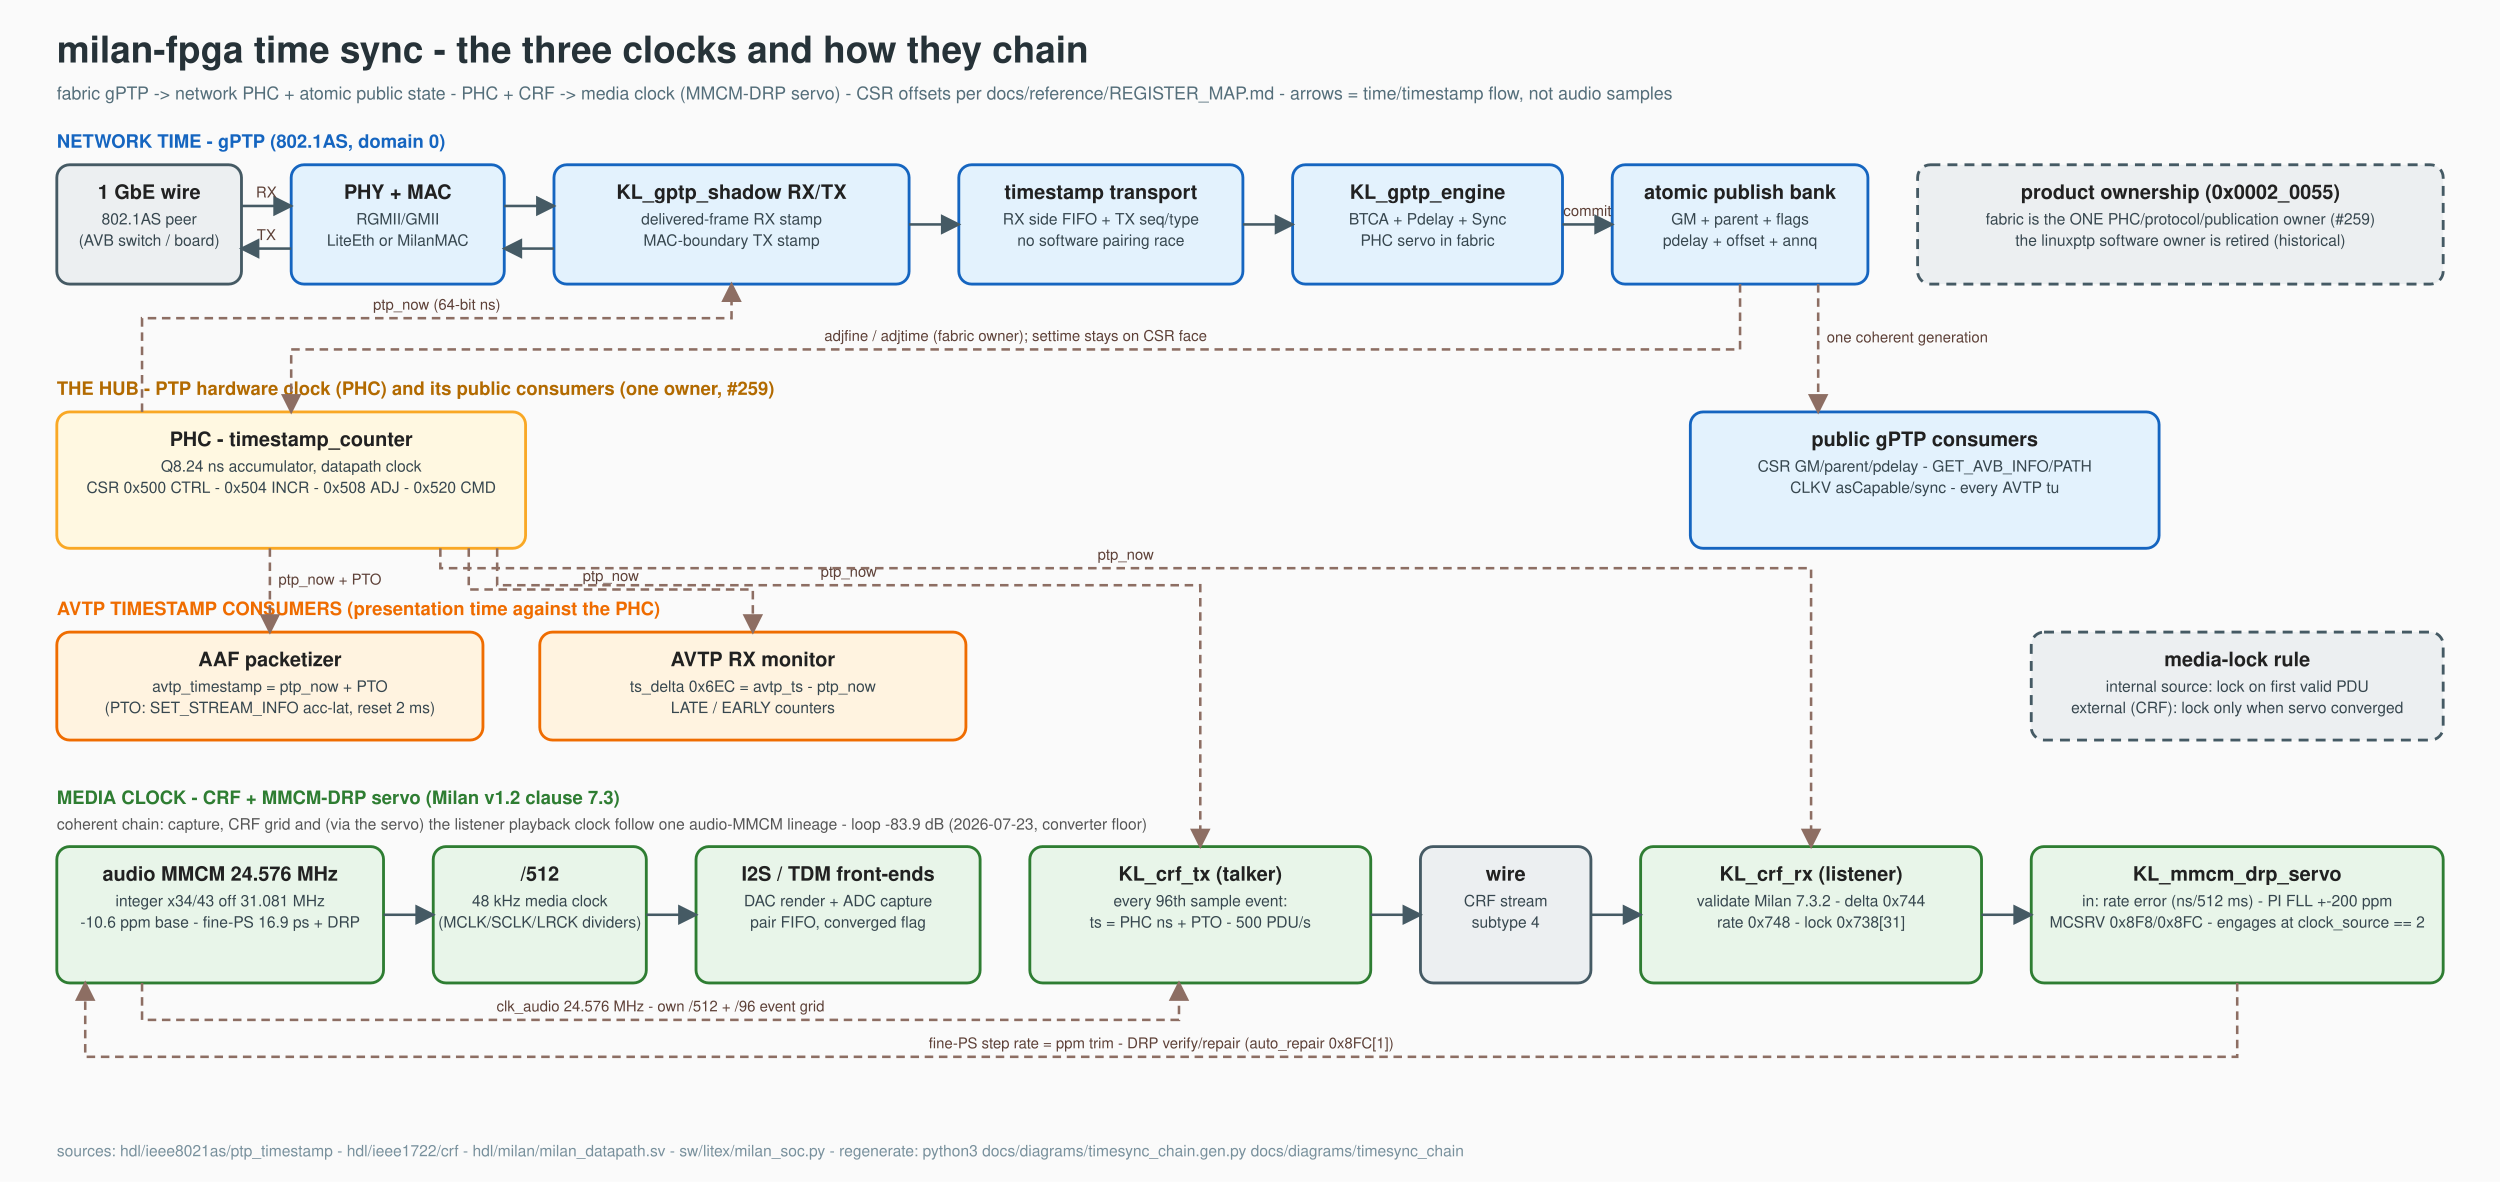
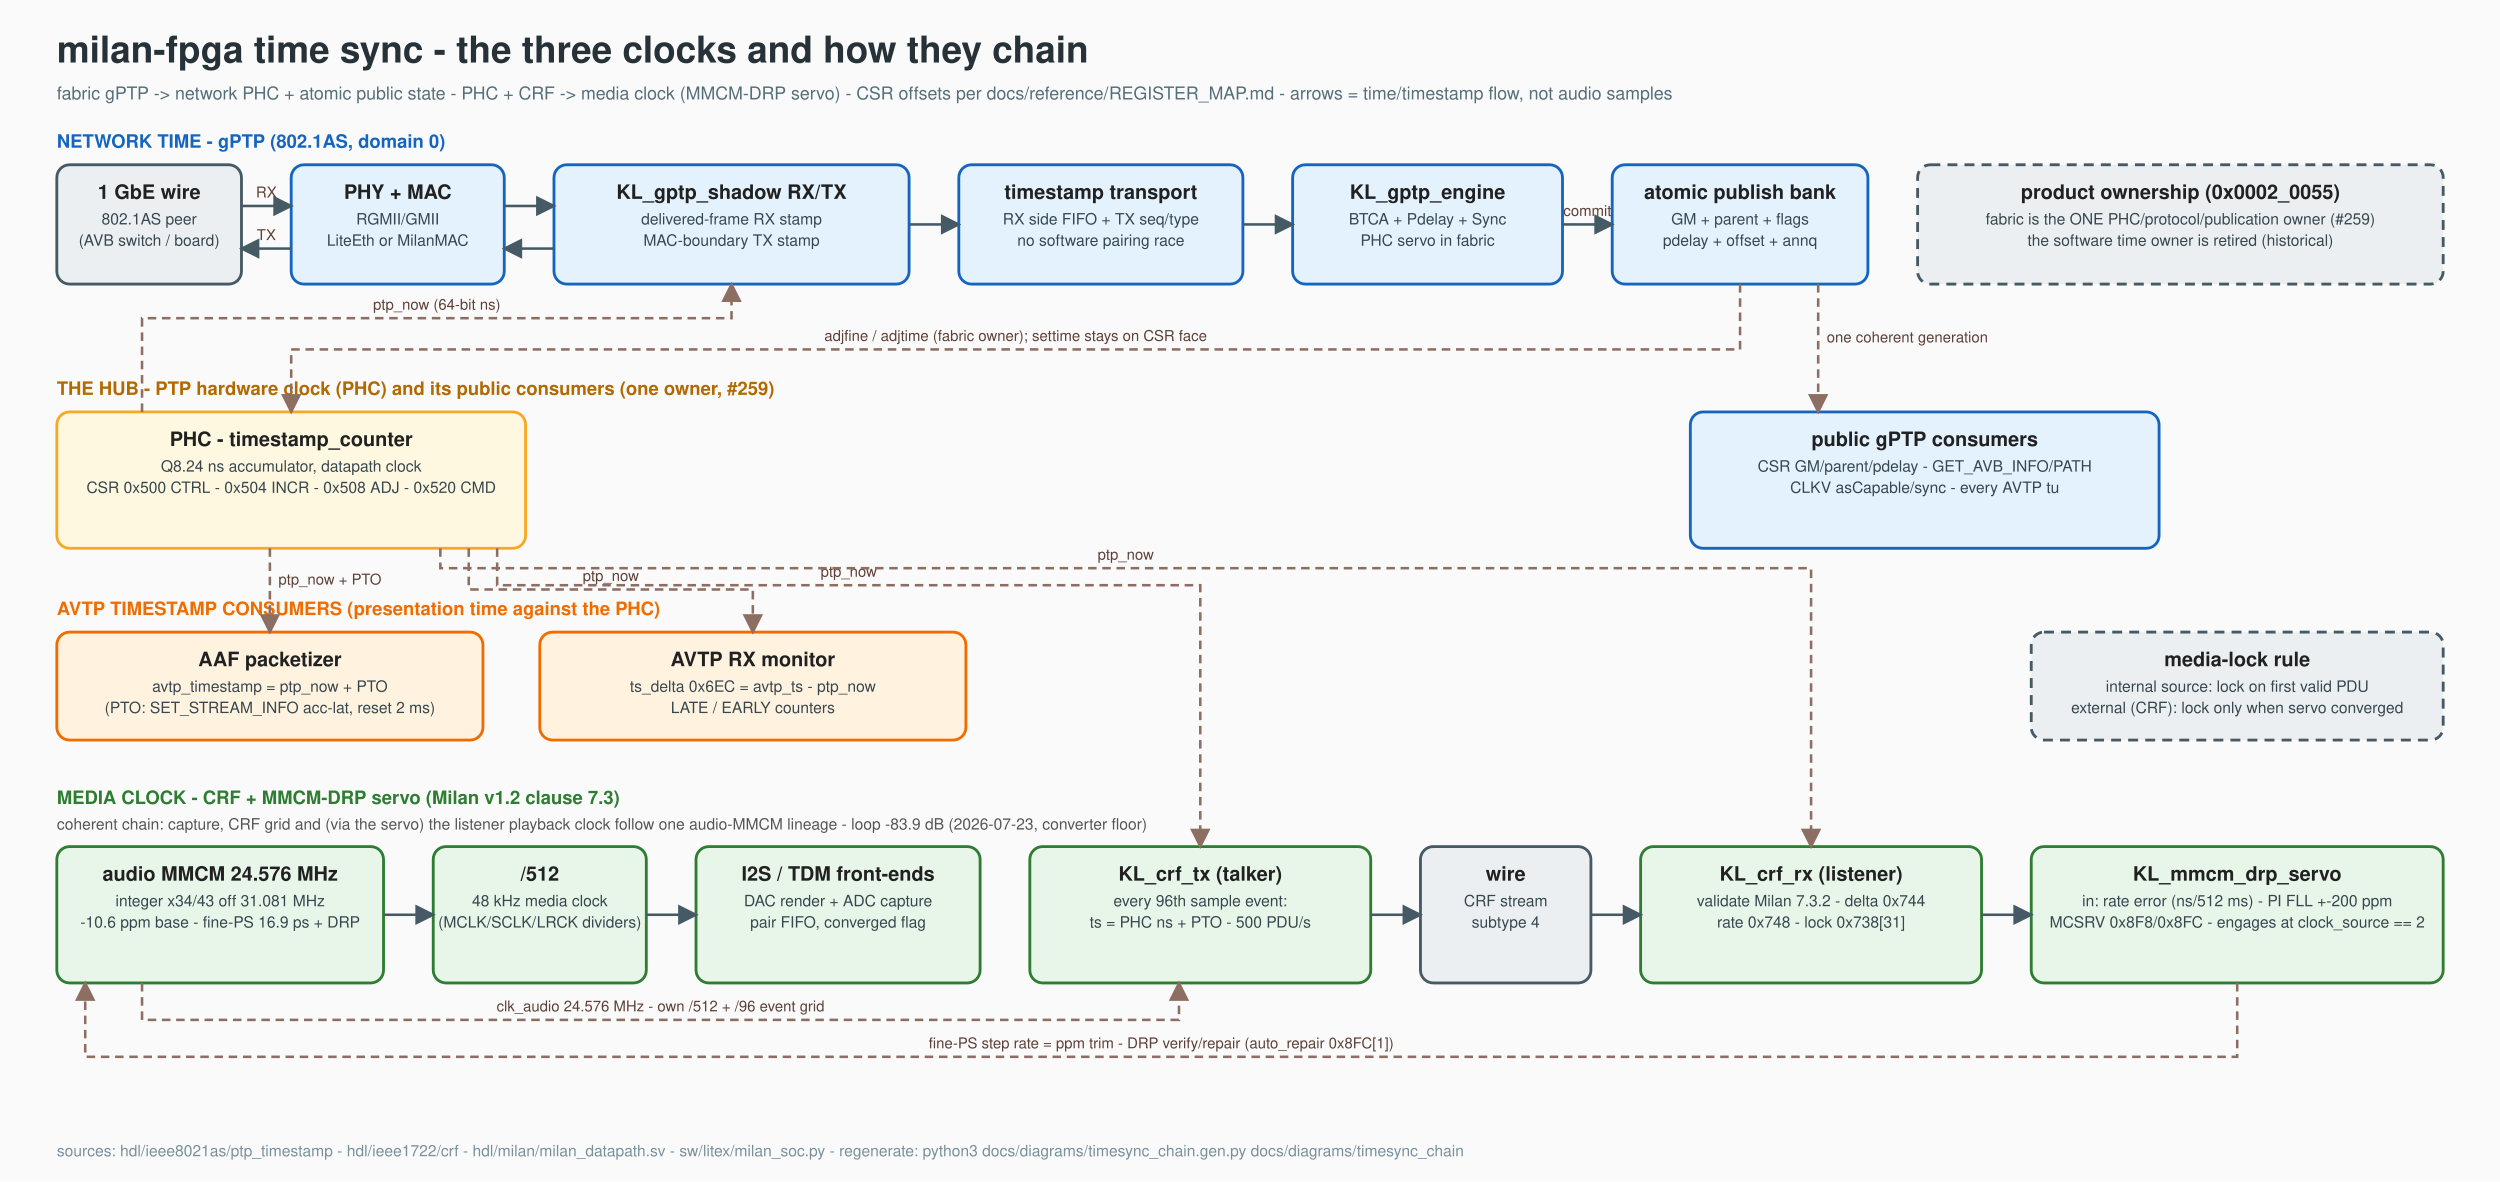
<svg xmlns="http://www.w3.org/2000/svg" width="1760" height="832" viewBox="0 0 1760 832" font-family="Helvetica,Arial,sans-serif">
  <rect width="1760" height="832" fill="#FAFAFA" />
  <defs>
    <marker id="arr" markerWidth="12" markerHeight="12" refX="7" refY="4" orient="auto">
      <path d="M0,0 L8,4 L0,8 Z" fill="#455A64" />
    </marker>
    <marker id="arrc" markerWidth="12" markerHeight="12" refX="7" refY="4" orient="auto">
      <path d="M0,0 L8,4 L0,8 Z" fill="#8D6E63" />
    </marker>
  </defs>
  <text x="40" y="44" font-size="26" font-weight="bold" fill="#263238">milan-fpga time sync - the three clocks and how they chain</text>
  <text x="40" y="70" font-size="12.5" fill="#546E7A">fabric gPTP  -&gt;  network PHC + atomic public state   -   PHC + CRF  -&gt;  media clock (MMCM-DRP servo)   -   CSR offsets per docs/reference/REGISTER_MAP.md   -   arrows = time/timestamp flow, not audio samples</text>
  <text x="40" y="104" font-size="13" font-weight="700" fill="#1565C0">NETWORK TIME - gPTP (802.1AS, domain 0)</text>
  <text x="40" y="278" font-size="13" font-weight="700" fill="#B26A00">THE HUB - PTP hardware clock (PHC) and its public consumers (one owner, #259)</text>
  <text x="40" y="433" font-size="13" font-weight="700" fill="#EF6C00">AVTP TIMESTAMP CONSUMERS (presentation time against the PHC)</text>
  <text x="40" y="566" font-size="13" font-weight="700" fill="#2E7D32">MEDIA CLOCK - CRF + MMCM-DRP servo (Milan v1.2 clause 7.3)</text>
  <text x="40" y="584" font-size="11" font-weight="400" fill="#555555">coherent chain: capture, CRF grid and (via the servo) the listener playback clock follow one audio-MMCM lineage - loop -83.9 dB (2026-07-23, converter floor)</text>
  <rect x="40" y="116" width="130" height="84" rx="9" fill="#ECEFF1" stroke="#455A64" stroke-width="2" />
  <text x="105.0" y="140" font-size="14" font-weight="bold" fill="#212121" text-anchor="middle">1 GbE wire</text>
  <text x="105.0" y="158" font-size="11" fill="#37474F" text-anchor="middle">802.1AS peer</text>
  <text x="105.0" y="173" font-size="11" fill="#37474F" text-anchor="middle">(AVB switch / board)</text>
  <rect x="205" y="116" width="150" height="84" rx="9" fill="#E3F2FD" stroke="#1565C0" stroke-width="2" />
  <text x="280.0" y="140" font-size="14" font-weight="bold" fill="#212121" text-anchor="middle">PHY + MAC</text>
  <text x="280.0" y="158" font-size="11" fill="#37474F" text-anchor="middle">RGMII/GMII</text>
  <text x="280.0" y="173" font-size="11" fill="#37474F" text-anchor="middle">LiteEth or MilanMAC</text>
  <rect x="390" y="116" width="250" height="84" rx="9" fill="#E3F2FD" stroke="#1565C0" stroke-width="2" />
  <text x="515.0" y="140" font-size="14" font-weight="bold" fill="#212121" text-anchor="middle">KL_gptp_shadow RX/TX</text>
  <text x="515.0" y="158" font-size="11" fill="#37474F" text-anchor="middle">delivered-frame RX stamp</text>
  <text x="515.0" y="173" font-size="11" fill="#37474F" text-anchor="middle">MAC-boundary TX stamp</text>
  <rect x="675" y="116" width="200" height="84" rx="9" fill="#E3F2FD" stroke="#1565C0" stroke-width="2" />
  <text x="775.0" y="140" font-size="14" font-weight="bold" fill="#212121" text-anchor="middle">timestamp transport</text>
  <text x="775.0" y="158" font-size="11" fill="#37474F" text-anchor="middle">RX side FIFO + TX seq/type</text>
  <text x="775.0" y="173" font-size="11" fill="#37474F" text-anchor="middle">no software pairing race</text>
  <rect x="910" y="116" width="190" height="84" rx="9" fill="#E3F2FD" stroke="#1565C0" stroke-width="2" />
  <text x="1005.0" y="140" font-size="14" font-weight="bold" fill="#212121" text-anchor="middle">KL_gptp_engine</text>
  <text x="1005.0" y="158" font-size="11" fill="#37474F" text-anchor="middle">BTCA + Pdelay + Sync</text>
  <text x="1005.0" y="173" font-size="11" fill="#37474F" text-anchor="middle">PHC servo in fabric</text>
  <rect x="1135" y="116" width="180" height="84" rx="9" fill="#E3F2FD" stroke="#1565C0" stroke-width="2" />
  <text x="1225.0" y="140" font-size="14" font-weight="bold" fill="#212121" text-anchor="middle">atomic publish bank</text>
  <text x="1225.0" y="158" font-size="11" fill="#37474F" text-anchor="middle">GM + parent + flags</text>
  <text x="1225.0" y="173" font-size="11" fill="#37474F" text-anchor="middle">pdelay + offset + annq</text>
  <rect x="1350" y="116" width="370" height="84" rx="9" fill="#ECEFF1" stroke="#455A64" stroke-width="2" stroke-dasharray="7 5" />
  <text x="1535.0" y="140" font-size="14" font-weight="bold" fill="#212121" text-anchor="middle">product ownership (0x0002_0055)</text>
  <text x="1535.0" y="158" font-size="11" fill="#37474F" text-anchor="middle">fabric is the ONE PHC/protocol/publication owner (#259)</text>
-   <text x="1535.0" y="173" font-size="11" fill="#37474F" text-anchor="middle">the linuxptp software owner is retired (historical)</text>
+   <text x="1535.0" y="173" font-size="11" fill="#37474F" text-anchor="middle">the software time owner is retired (historical)</text>
  <rect x="40" y="290" width="330" height="96" rx="9" fill="#FFF8E1" stroke="#F9A825" stroke-width="2" />
  <text x="205.0" y="314" font-size="14" font-weight="bold" fill="#212121" text-anchor="middle">PHC - timestamp_counter</text>
  <text x="205.0" y="332" font-size="11" fill="#37474F" text-anchor="middle">Q8.24 ns accumulator, datapath clock</text>
  <text x="205.0" y="347" font-size="11" fill="#37474F" text-anchor="middle">CSR 0x500 CTRL - 0x504 INCR - 0x508 ADJ - 0x520 CMD</text>
  <rect x="1190" y="290" width="330" height="96" rx="9" fill="#E3F2FD" stroke="#1565C0" stroke-width="2" />
  <text x="1355.0" y="314" font-size="14" font-weight="bold" fill="#212121" text-anchor="middle">public gPTP consumers</text>
  <text x="1355.0" y="332" font-size="11" fill="#37474F" text-anchor="middle">CSR GM/parent/pdelay - GET_AVB_INFO/PATH</text>
  <text x="1355.0" y="347" font-size="11" fill="#37474F" text-anchor="middle">CLKV asCapable/sync - every AVTP tu</text>
  <rect x="40" y="445" width="300" height="76" rx="9" fill="#FFF3E0" stroke="#EF6C00" stroke-width="2" />
  <text x="190.0" y="469" font-size="14" font-weight="bold" fill="#212121" text-anchor="middle">AAF packetizer</text>
  <text x="190.0" y="487" font-size="11" fill="#37474F" text-anchor="middle">avtp_timestamp = ptp_now + PTO</text>
  <text x="190.0" y="502" font-size="11" fill="#37474F" text-anchor="middle">(PTO: SET_STREAM_INFO acc-lat, reset 2 ms)</text>
  <rect x="380" y="445" width="300" height="76" rx="9" fill="#FFF3E0" stroke="#EF6C00" stroke-width="2" />
  <text x="530.0" y="469" font-size="14" font-weight="bold" fill="#212121" text-anchor="middle">AVTP RX monitor</text>
  <text x="530.0" y="487" font-size="11" fill="#37474F" text-anchor="middle">ts_delta 0x6EC = avtp_ts - ptp_now</text>
  <text x="530.0" y="502" font-size="11" fill="#37474F" text-anchor="middle">LATE / EARLY counters</text>
  <rect x="1430" y="445" width="290" height="76" rx="9" fill="#ECEFF1" stroke="#455A64" stroke-width="2" stroke-dasharray="7 5" />
  <text x="1575.0" y="469" font-size="14" font-weight="bold" fill="#212121" text-anchor="middle">media-lock rule</text>
  <text x="1575.0" y="487" font-size="11" fill="#37474F" text-anchor="middle">internal source: lock on first valid PDU</text>
  <text x="1575.0" y="502" font-size="11" fill="#37474F" text-anchor="middle">external (CRF): lock only when servo converged</text>
  <rect x="40" y="596" width="230" height="96" rx="9" fill="#E8F5E9" stroke="#2E7D32" stroke-width="2" />
  <text x="155.0" y="620" font-size="14" font-weight="bold" fill="#212121" text-anchor="middle">audio MMCM 24.576 MHz</text>
  <text x="155.0" y="638" font-size="11" fill="#37474F" text-anchor="middle">integer x34/43 off 31.081 MHz</text>
  <text x="155.0" y="653" font-size="11" fill="#37474F" text-anchor="middle">-10.6 ppm base - fine-PS 16.9 ps + DRP</text>
  <rect x="305" y="596" width="150" height="96" rx="9" fill="#E8F5E9" stroke="#2E7D32" stroke-width="2" />
  <text x="380.0" y="620" font-size="14" font-weight="bold" fill="#212121" text-anchor="middle">/512</text>
  <text x="380.0" y="638" font-size="11" fill="#37474F" text-anchor="middle">48 kHz media clock</text>
  <text x="380.0" y="653" font-size="11" fill="#37474F" text-anchor="middle">(MCLK/SCLK/LRCK dividers)</text>
  <rect x="490" y="596" width="200" height="96" rx="9" fill="#E8F5E9" stroke="#2E7D32" stroke-width="2" />
  <text x="590.0" y="620" font-size="14" font-weight="bold" fill="#212121" text-anchor="middle">I2S / TDM front-ends</text>
  <text x="590.0" y="638" font-size="11" fill="#37474F" text-anchor="middle">DAC render + ADC capture</text>
  <text x="590.0" y="653" font-size="11" fill="#37474F" text-anchor="middle">pair FIFO, converged flag</text>
  <rect x="725" y="596" width="240" height="96" rx="9" fill="#E8F5E9" stroke="#2E7D32" stroke-width="2" />
  <text x="845.0" y="620" font-size="14" font-weight="bold" fill="#212121" text-anchor="middle">KL_crf_tx (talker)</text>
  <text x="845.0" y="638" font-size="11" fill="#37474F" text-anchor="middle">every 96th sample event:</text>
  <text x="845.0" y="653" font-size="11" fill="#37474F" text-anchor="middle">ts = PHC ns + PTO - 500 PDU/s</text>
  <rect x="1000" y="596" width="120" height="96" rx="9" fill="#ECEFF1" stroke="#455A64" stroke-width="2" />
  <text x="1060.0" y="620" font-size="14" font-weight="bold" fill="#212121" text-anchor="middle">wire</text>
  <text x="1060.0" y="638" font-size="11" fill="#37474F" text-anchor="middle">CRF stream</text>
  <text x="1060.0" y="653" font-size="11" fill="#37474F" text-anchor="middle">subtype 4</text>
  <rect x="1155" y="596" width="240" height="96" rx="9" fill="#E8F5E9" stroke="#2E7D32" stroke-width="2" />
  <text x="1275.0" y="620" font-size="14" font-weight="bold" fill="#212121" text-anchor="middle">KL_crf_rx (listener)</text>
  <text x="1275.0" y="638" font-size="11" fill="#37474F" text-anchor="middle">validate Milan 7.3.2 - delta 0x744</text>
  <text x="1275.0" y="653" font-size="11" fill="#37474F" text-anchor="middle">rate 0x748 - lock 0x738[31]</text>
  <rect x="1430" y="596" width="290" height="96" rx="9" fill="#E8F5E9" stroke="#2E7D32" stroke-width="2" />
  <text x="1575.0" y="620" font-size="14" font-weight="bold" fill="#212121" text-anchor="middle">KL_mmcm_drp_servo</text>
  <text x="1575.0" y="638" font-size="11" fill="#37474F" text-anchor="middle">in: rate error (ns/512 ms) - PI FLL +-200 ppm</text>
  <text x="1575.0" y="653" font-size="11" fill="#37474F" text-anchor="middle">MCSRV 0x8F8/0x8FC - engages at clock_source == 2</text>
  <path d="M170,145 L205,145" fill="none" stroke="#455A64" stroke-width="1.8" marker-end="url(#arr)" />
  <text x="187.5" y="139.0" font-size="10.5" fill="#5D4037" text-anchor="middle">RX</text>
  <path d="M205,175 L170,175" fill="none" stroke="#455A64" stroke-width="1.8" marker-end="url(#arr)" />
  <text x="187.5" y="169.0" font-size="10.5" fill="#5D4037" text-anchor="middle">TX</text>
  <path d="M355,145 L390,145" fill="none" stroke="#455A64" stroke-width="1.8" marker-end="url(#arr)" />
  <path d="M390,175 L355,175" fill="none" stroke="#455A64" stroke-width="1.8" marker-end="url(#arr)" />
  <path d="M640,158 L675,158" fill="none" stroke="#455A64" stroke-width="1.8" marker-end="url(#arr)" />
  <path d="M875,158 L910,158" fill="none" stroke="#455A64" stroke-width="1.8" marker-end="url(#arr)" />
  <path d="M1100,158 L1135,158" fill="none" stroke="#455A64" stroke-width="1.8" marker-end="url(#arr)" />
  <text x="1117.5" y="152.0" font-size="10.5" fill="#5D4037" text-anchor="middle">commit</text>
  <path d="M1225,200 L1225,246 L205,246 L205,290" fill="none" stroke="#8D6E63" stroke-width="1.8" marker-end="url(#arrc)" stroke-dasharray="6 4" />
  <text x="715.0" y="240.0" font-size="10.5" fill="#5D4037" text-anchor="middle">adjfine / adjtime (fabric owner); settime stays on CSR face</text>
  <path d="M100,290 L100,224 L515,224 L515,200" fill="none" stroke="#8D6E63" stroke-width="1.8" marker-end="url(#arrc)" stroke-dasharray="6 4" />
  <text x="307.5" y="218.0" font-size="10.5" fill="#5D4037" text-anchor="middle">ptp_now (64-bit ns)</text>
  <path d="M1280,200 L1280,290" fill="none" stroke="#8D6E63" stroke-width="1.8" marker-end="url(#arrc)" stroke-dasharray="6 4" />
  <text x="1286.0" y="241.0" font-size="10.5" fill="#5D4037" text-anchor="start">one coherent generation</text>
  <path d="M190,386 L190,445" fill="none" stroke="#8D6E63" stroke-width="1.8" marker-end="url(#arrc)" stroke-dasharray="6 4" />
  <text x="196.0" y="411.5" font-size="10.5" fill="#5D4037" text-anchor="start">ptp_now + PTO</text>
  <path d="M330,386 L330,415 L530,415 L530,445" fill="none" stroke="#8D6E63" stroke-width="1.8" marker-end="url(#arrc)" stroke-dasharray="6 4" />
  <text x="430.0" y="409.0" font-size="10.5" fill="#5D4037" text-anchor="middle">ptp_now</text>
  <path d="M350,386 L350,412 L845,412 L845,596" fill="none" stroke="#8D6E63" stroke-width="1.8" marker-end="url(#arrc)" stroke-dasharray="6 4" />
  <text x="597.5" y="406.0" font-size="10.5" fill="#5D4037" text-anchor="middle">ptp_now</text>
  <path d="M310,386 L310,400 L1275,400 L1275,596" fill="none" stroke="#8D6E63" stroke-width="1.8" marker-end="url(#arrc)" stroke-dasharray="6 4" />
  <text x="792.5" y="394.0" font-size="10.5" fill="#5D4037" text-anchor="middle">ptp_now</text>
  <path d="M270,644 L305,644" fill="none" stroke="#455A64" stroke-width="1.8" marker-end="url(#arr)" />
  <path d="M455,644 L490,644" fill="none" stroke="#455A64" stroke-width="1.8" marker-end="url(#arr)" />
  <path d="M965,644 L1000,644" fill="none" stroke="#455A64" stroke-width="1.8" marker-end="url(#arr)" />
  <path d="M1120,644 L1155,644" fill="none" stroke="#455A64" stroke-width="1.8" marker-end="url(#arr)" />
  <path d="M1395,644 L1430,644" fill="none" stroke="#455A64" stroke-width="1.8" marker-end="url(#arr)" />
  <path d="M100,692 L100,718 L830,718 L830,692" fill="none" stroke="#8D6E63" stroke-width="1.8" marker-end="url(#arrc)" stroke-dasharray="6 4" />
  <text x="465.0" y="712.0" font-size="10.5" fill="#5D4037" text-anchor="middle">clk_audio 24.576 MHz - own /512 + /96 event grid</text>
  <path d="M1575,692 L1575,744 L60,744 L60,692" fill="none" stroke="#8D6E63" stroke-width="1.8" marker-end="url(#arrc)" stroke-dasharray="6 4" />
  <text x="817.5" y="738.0" font-size="10.5" fill="#5D4037" text-anchor="middle">fine-PS step rate = ppm trim - DRP verify/repair (auto_repair 0x8FC[1])</text>
  <text x="40" y="814" font-size="11" fill="#78909C">sources: hdl/ieee8021as/ptp_timestamp - hdl/ieee1722/crf - hdl/milan/milan_datapath.sv - sw/litex/milan_soc.py   -   regenerate: python3 docs/diagrams/timesync_chain.gen.py docs/diagrams/timesync_chain</text>
</svg>
